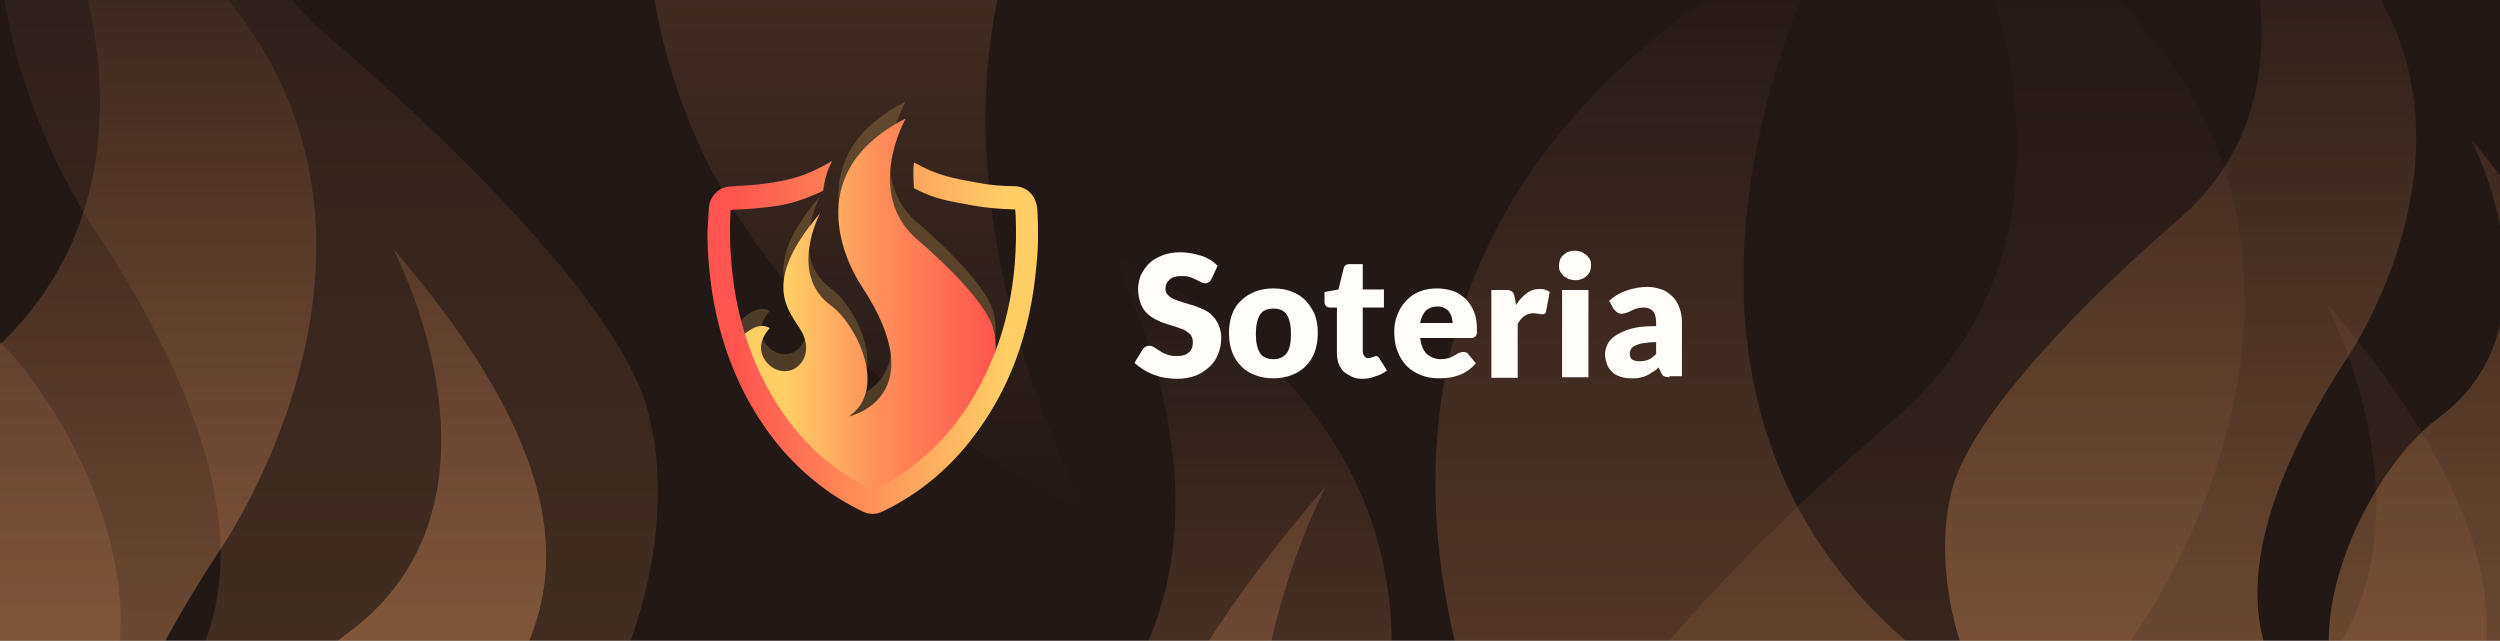
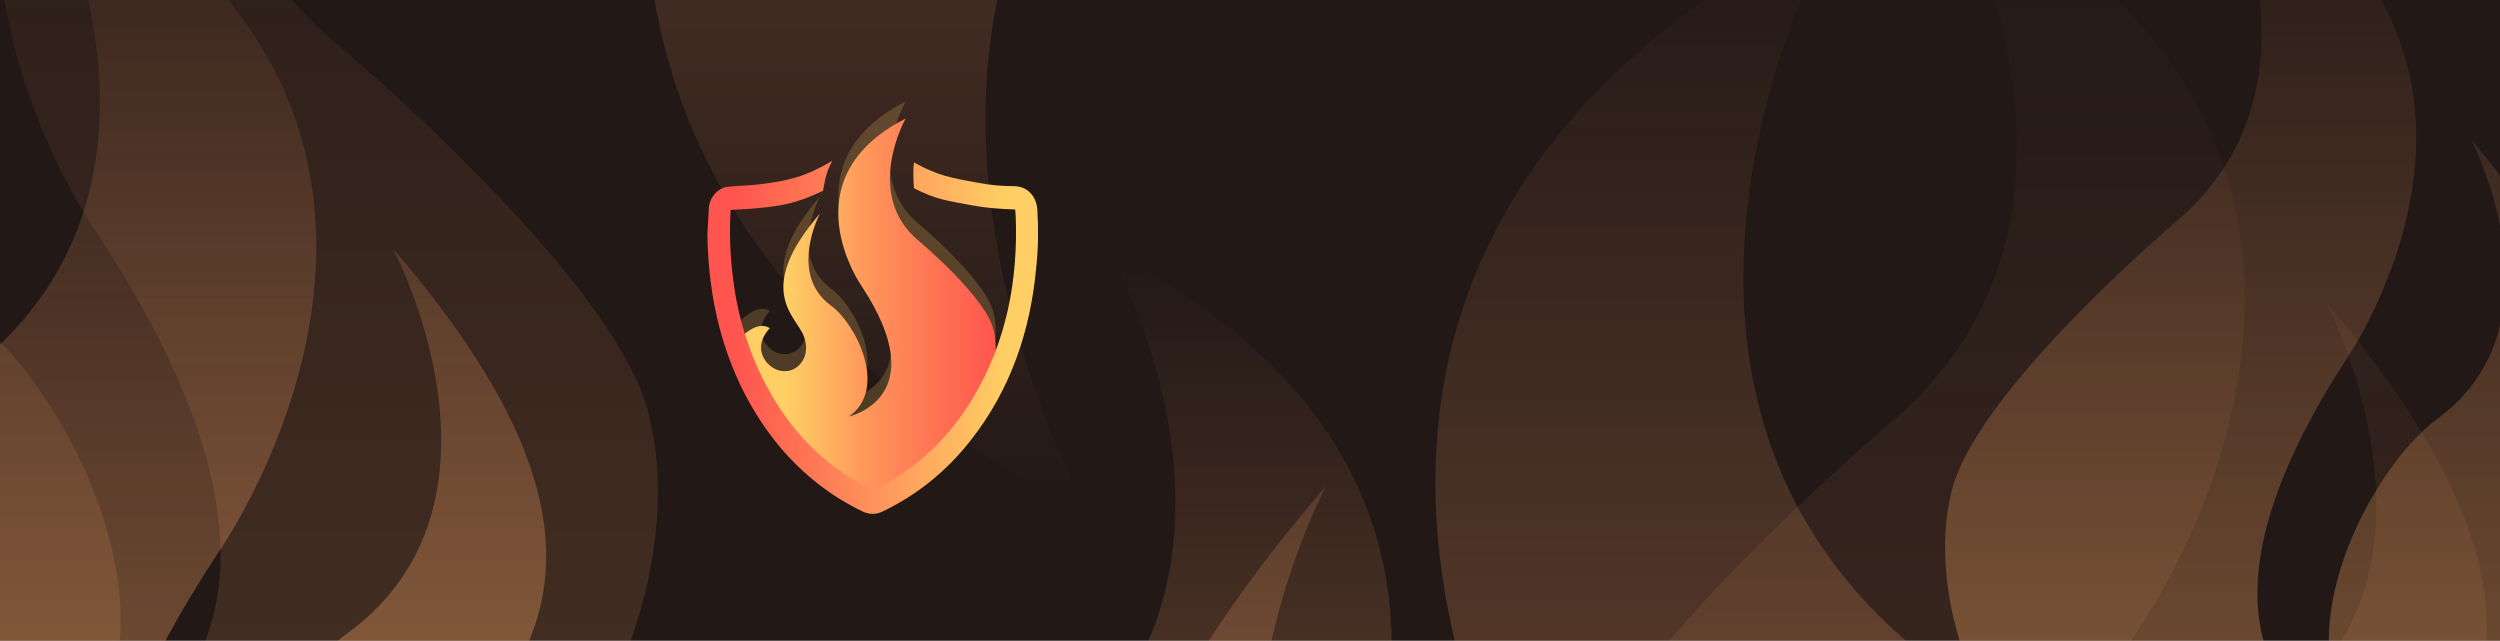
<svg xmlns="http://www.w3.org/2000/svg" xmlns:xlink="http://www.w3.org/1999/xlink" width="437" height="112" fill="none">
  <g clip-path="url(#J)">
    <path fill="#221816" d="M0 0h437v112H0z" />
    <path d="M-50.386 71.291s-7.184 6.796-6.428 15.48 9.453 16.991 18.907 15.858c9.075-.755 17.772-11.327 12.479-25.297-5.294-14.725-37.057-33.226 11.722-89.86 0 0-23.445 44.175 7.94 67.206 18.529 13.215 42.351 61.166 13.235 81.177 0 0 63.148-13.592 9.453-95.146 0 0-55.207-78.156 32.141-122.709 0 0-31.007 54.747 8.697 88.728 0 0 51.805 43.042 55.964 67.206 0 0 18.907 65.319-88.861 120.066 0 0-103.609-54.747-98.693-113.647 0 .378 12.856-15.858 23.444-9.062z" fill="url(#A)" fill-opacity=".3" />
    <path d="M445.137 141.733s7.564 7.215 6.768 16.434-9.953 18.037-19.907 16.835c-9.555-.802-18.713-12.025-13.139-26.856 5.574-15.632 39.018-35.272-12.343-95.395 0 0 24.686 46.896-8.36 71.346-19.509 14.029-44.592 64.933-13.935 86.176 0 0-66.489-14.429-9.953-101.006 0 0 58.128-82.97-33.842-130.267 0 0 32.647 58.119-9.158 94.193 0 0-54.545 45.693-58.925 71.346 0 0-19.907 69.342 93.563 127.461 0 0 109.091-58.119 103.915-120.647 0 .401-13.536-16.835-24.684-9.62z" fill="url(#B)" fill-opacity=".3" />
    <path opacity=".7" d="M458.133 85.081s5.132 4.925 4.592 11.217-6.753 12.312-13.505 11.491c-6.483-.547-12.695-8.208-8.914-18.331 3.782-10.67 26.47-24.076-8.373-65.116 0 0 16.747 32.011-5.671 48.7-13.235 9.576-30.251 44.323-9.454 58.824 0 0-45.106-9.85-6.752-68.947 0 0 39.434-56.635-22.958-88.919 0 0 22.147 39.672-6.213 64.296 0 0-37.003 31.19-39.974 48.7 0 0-13.505 47.332 63.473 87.004 0 0 74.006-39.672 70.495-82.353 0 .274-9.183-11.491-16.746-6.566z" fill="url(#C)" />
    <path d="M105.386 127.291s7.185 6.796 6.428 15.48-9.453 16.991-18.906 15.858c-9.075-.755-17.773-11.327-12.479-25.297 5.294-14.725 37.057-33.225-11.723-89.86 0 0 23.445 44.175-7.94 67.206-18.529 13.215-42.351 61.166-13.235 81.177 0 0-63.148-13.592-9.453-95.146 0 0 55.207-78.156-32.141-122.709 0 0 31.007 54.747-8.697 88.728 0 0-51.805 43.042-55.964 67.206 0 0-18.907 65.319 88.862 120.066 0 0 103.609-54.747 98.693-113.647 0 .378-12.856-15.858-23.444-9.062z" fill="url(#D)" />
    <path d="M293.386 197.291s7.185 6.796 6.428 15.48-9.453 16.991-18.906 15.858c-9.076-.755-17.773-11.327-12.479-25.297 5.294-14.725 37.057-33.225-11.722-89.86 0 0 23.444 44.175-7.941 67.206-18.528 13.215-42.351 61.166-13.234 81.177 0 0-63.149-13.592-9.454-95.146 0 0 55.208-78.156-32.141-122.709 0 0 31.007 54.747-8.697 88.728 0 0-51.805 43.042-55.964 67.206 0 0-18.907 65.319 88.861 120.066 0 0 103.609-54.747 98.693-113.647 0 .378-12.856-15.858-23.444-9.062z" fill="url(#E)" />
    <path d="M179.609 204.274s-10.225 9.677-9.149 22.042 13.455 24.193 26.909 22.58c12.917-1.075 25.296-16.129 17.761-36.021-7.535-20.967-52.742-47.31 16.684-127.953 0 0-33.368 62.901 11.302 95.696 26.371 18.817 60.277 87.095 18.836 115.588 0 0 89.878-19.354 13.455-135.48 0 0-78.576-111.287 45.746-174.726 0 0-44.131 77.955 12.379 126.341 0 0 73.732 61.288 79.653 95.696 0 0 26.909 93.008-126.475 170.963 0 0-147.465-77.955-140.469-161.823 0 .537 18.299-22.581 33.368-12.903z" fill="url(#F)" />
    <path d="M34.107-151.6s-11.29-10.712-10.101-24.398 14.855-26.779 29.711-24.994c14.261 1.19 27.928 17.853 19.609 39.87-8.319 23.208-58.232 52.367 18.421 141.628 0 0-36.842-69.623 12.477-105.923 29.117-20.828 66.552-96.402 20.798-127.941 0 0 99.233 21.422 14.855 149.958 0 0-86.755 123.181 50.508 193.4 0 0-48.725-86.286 13.667-139.843 0 0 81.407-67.838 87.944-105.923 0 0 29.71-102.948-139.64-189.234 0 0-162.814 86.286-155.09 179.118 0-.596 20.203 24.993 36.841 14.282z" fill="url(#G)" />
-     <g fill="#fffdfa">
+     <g fill="#fSPCOfa">
      <path d="M211.757 48.791c-.181.271-.271.451-.452.542s-.361.181-.632.181-.451-.09-.722-.181c-.271-.181-.542-.271-.903-.451s-.722-.361-1.083-.451c-.452-.181-.903-.181-1.444-.181-.903 0-1.625.181-2.077.632-.451.361-.722.903-.722 1.625a1.49 1.49 0 0 0 .451 1.083 3.25 3.25 0 0 0 1.084.722l1.534.542 1.806.542c.632.181 1.173.451 1.805.722s1.084.632 1.535 1.083.813.993 1.084 1.625a5.57 5.57 0 0 1 .451 2.257 7.36 7.36 0 0 1-.542 2.799c-.361.903-.812 1.625-1.535 2.257s-1.444 1.174-2.437 1.535-2.076.542-3.25.542c-.632 0-1.354-.09-2.077-.181s-1.354-.361-1.986-.542c-.632-.271-1.263-.542-1.805-.903s-1.083-.722-1.535-1.174l1.445-2.347a1.09 1.09 0 0 1 .451-.451c.181-.09.451-.181.632-.181a1.74 1.74 0 0 1 .903.271l.993.632c.361.271.812.451 1.264.632s1.083.271 1.715.271c.903 0 1.625-.181 2.076-.632.542-.361.723-.993.723-1.896 0-.542-.181-.903-.452-1.264-.271-.271-.632-.541-1.083-.812l-1.535-.542-1.715-.542c-.632-.181-1.174-.451-1.715-.722s-1.084-.632-1.535-1.083-.813-.993-1.084-1.715-.451-1.535-.451-2.528c0-.812.181-1.625.451-2.347.362-.722.813-1.444 1.445-2.076s1.444-1.083 2.347-1.444 1.986-.542 3.16-.542c.632 0 1.264.09 1.896.181s1.173.271 1.805.451 1.084.452 1.535.722.903.632 1.264.993l-1.083 2.347zm10.833 1.625c1.174 0 2.257.181 3.16.542.993.361 1.805.903 2.437 1.535.723.722 1.174 1.535 1.625 2.438.361.993.542 2.076.542 3.25 0 1.264-.181 2.347-.542 3.34s-.902 1.806-1.625 2.528-1.535 1.174-2.437 1.535a8.93 8.93 0 0 1-3.16.542c-1.174 0-2.257-.18-3.16-.542-.993-.361-1.805-.903-2.437-1.535a6.77 6.77 0 0 1-1.625-2.528c-.361-.993-.542-2.076-.542-3.34 0-1.174.181-2.257.542-3.25s.903-1.806 1.625-2.438c.722-.722 1.534-1.174 2.437-1.535s1.986-.542 3.16-.542zm0 12.368c1.083 0 1.806-.361 2.347-1.083s.723-1.896.723-3.34c0-1.535-.271-2.618-.723-3.34s-1.264-1.083-2.347-1.083-1.896.361-2.347 1.083-.722 1.896-.722 3.34c0 1.535.27 2.618.722 3.34s1.264 1.083 2.347 1.083zm15.618 3.432c-.722 0-1.354-.09-1.895-.361s-.994-.542-1.445-.903c-.361-.361-.632-.812-.903-1.444-.18-.542-.271-1.174-.271-1.806v-7.944h-1.263c-.271 0-.452-.09-.632-.271a.82.82 0 0 1-.271-.632v-1.806l2.437-.451.903-3.701c.09-.451.452-.722.993-.722h2.347v4.424h3.702v3.16h-3.702v7.583a1.53 1.53 0 0 0 .271.903c.181.271.452.361.722.361.181 0 .271 0 .452-.09.09 0 .18-.09.271-.09s.18-.09.27-.09.181-.09.271-.09c.181 0 .271 0 .362.09l.27.271 1.354 2.167c-.632.451-1.263.813-1.986.993a5.91 5.91 0 0 1-2.257.451zm13-15.8c.994 0 1.896.181 2.799.451.812.271 1.535.813 2.167 1.354.632.632 1.083 1.354 1.444 2.167s.542 1.896.542 2.979v.813c0 .181-.09.361-.181.542-.09.09-.18.181-.361.271-.09.09-.271.09-.541.09h-8.848c.181 1.264.542 2.167 1.174 2.799.632.542 1.444.903 2.437.903a5.44 5.44 0 0 0 1.355-.181c.362-.091.722-.271.992-.451s.542-.271.813-.451c.271-.09.542-.181.813-.181.361 0 .632.09.812.361l1.354 1.625c-.451.542-.993.993-1.535 1.354s-1.083.632-1.715.813c-.541.181-1.173.361-1.715.361-.542.09-1.083.09-1.625.09-1.083 0-2.076-.18-2.979-.542s-1.806-.903-2.438-1.535a6.77 6.77 0 0 1-1.625-2.528c-.451-.993-.632-2.257-.632-3.611 0-.993.181-1.986.542-2.889s.813-1.715 1.535-2.438c.632-.722 1.444-1.264 2.347-1.625s1.896-.542 3.069-.542zm.091 3.16c-.903 0-1.535.271-2.077.722-.451.542-.812 1.174-.993 2.167h5.688c0-.361-.091-.722-.181-1.083s-.271-.632-.451-.903-.452-.452-.813-.632c-.271-.181-.632-.271-1.173-.271zm9.389 12.368V50.687h2.708c.18 0 .451 0 .541.09s.271.09.362.181.18.181.27.361.091.271.181.542l.271 1.444c.541-.903 1.173-1.535 1.896-2.076s1.444-.722 2.257-.722c.722 0 1.263.18 1.715.542l-.632 3.34c0 .181-.09.361-.271.451-.09.09-.271.09-.451.09s-.361 0-.632-.09c-.271 0-.542-.09-.813-.09-1.173 0-2.167.632-2.798 1.896v9.389h-4.604v-.09zm17.423-19.499c0 .361-.09.722-.181.993-.18.361-.361.632-.632.813-.27.271-.541.451-.902.542-.361.181-.723.181-1.084.181s-.722-.09-1.083-.181c-.361-.181-.632-.361-.903-.542-.271-.271-.451-.542-.632-.812-.18-.361-.18-.632-.18-.993s.09-.722.18-1.083c.181-.361.361-.632.632-.812.271-.271.542-.451.903-.542.361-.181.632-.181 1.083-.181.361 0 .723.09 1.084.181a7.86 7.86 0 0 1 .902.542c.271.271.452.542.632.812.181.361.181.722.181 1.083zm-.452 4.243v15.257h-4.604V50.688h4.604zm14.175 15.257a2.79 2.79 0 0 1-.994-.18c-.18-.09-.361-.361-.541-.722l-.361-.813c-.361.361-.723.632-1.084.813-.361.271-.722.451-1.083.632s-.812.271-1.174.361c-.451.09-.902.09-1.444.09-.722 0-1.354-.09-1.896-.271s-1.083-.451-1.444-.812-.723-.812-.903-1.354-.361-1.174-.361-1.806c0-.542.18-1.083.451-1.715.271-.542.722-1.083 1.445-1.535s1.625-.903 2.708-1.174c1.173-.361 2.618-.451 4.333-.451v-.632c0-.903-.18-1.535-.541-1.986a2.18 2.18 0 0 0-1.535-.632c-.542 0-.993.09-1.354.181s-.632.271-.903.361c-.271.18-.542.271-.813.361s-.541.18-.902.18c-.271 0-.542-.09-.813-.271l-.541-.542-.813-1.445a8.91 8.91 0 0 1 3.069-1.806c1.083-.362 2.348-.632 3.612-.632.902 0 1.715.18 2.527.451.723.271 1.354.722 1.896 1.264s.903 1.174 1.174 1.896a6.89 6.89 0 0 1 .451 2.438v9.57h-2.166v.18zm-5.237-2.799c.632 0 1.084-.09 1.535-.271s.903-.542 1.354-.993v-2.076c-.903 0-1.625.09-2.257.181a4.54 4.54 0 0 0-1.444.451 1.67 1.67 0 0 0-.722.632c-.091.271-.181.451-.181.722 0 .542.181.903.451 1.083.362.18.723.271 1.264.271z" />
    </g>
    <path opacity=".2" d="M134.569 54.389s-1.715 1.625-1.535 3.701 2.257 4.062 4.514 3.792c2.167-.181 4.243-2.708 2.979-6.049-1.264-3.521-8.847-7.944 2.799-21.486 0 0-5.597 10.563 1.896 16.07 4.423 3.16 10.111 14.625 3.159 19.41 0 0 15.077-3.25 2.257-22.75 0 0-13.18-18.688 7.674-29.34 0 0-7.403 13.09 2.076 21.215 0 0 12.369 10.292 13.362 16.069 0 0 4.514 15.618-21.216 28.708 0 0-24.736-13.09-23.562-27.174 0 .09 3.069-3.792 5.597-2.167z" fill="#ffcf65" />
    <path d="M134.569 57.367s-1.715 1.625-1.535 3.701 2.257 4.063 4.514 3.792c2.167-.18 4.243-2.708 2.979-6.049-1.264-3.521-8.847-7.944 2.799-21.486 0 0-5.597 10.563 1.896 16.07 4.423 3.16 10.111 14.625 3.159 19.41 0 0 15.077-3.25 2.257-22.75 0 0-13.18-18.687 7.674-29.34 0 0-7.403 13.09 2.076 21.215 0 0 12.369 10.292 13.362 16.069 0 0 4.514 15.618-21.216 28.709 0 0-24.736-13.09-23.562-27.174 0 .09 3.069-3.792 5.597-2.167z" fill="url(#H)" />
    <path d="M181.333 36.695c-.18-2.437-1.715-4.062-3.972-4.153-2.167 0-4.424-.181-6.59-.632-4.605-.813-6.952-1.264-11.014-3.521-.181 1.354-.091 3.069 0 4.514 3.882 1.986 5.777 2.167 10.111 2.979 2.347.451 4.785.632 7.222.722h.361c0 .361.09.722.09 1.083.452 11.285-1.625 21.938-7.312 31.597-4.243 7.222-10.021 12.639-17.243 16.25-.271.09-.452.09-.722 0-8.035-3.972-14.084-10.111-18.417-18.326-2.799-5.326-4.604-11.014-5.507-16.972-.542-3.792-.813-7.493-.722-11.285 0-.722.09-1.535.09-2.257 1.083-.09 2.167-.09 3.25-.181 5.417-.451 7.944-.812 12.91-3.16.271-1.444.451-3.16 1.625-5.236-4.785 2.799-7.674 3.521-13.181 4.153-1.625.181-3.25.181-4.875.361-1.805.09-3.34 1.715-3.521 3.611l-.27 4.695c.09 5.507.722 10.923 2.076 16.16 2.076 7.945 5.597 15.077 10.833 21.306 4.063 4.695 8.757 8.396 14.264 11.014a3.82 3.82 0 0 0 3.431 0c6.048-2.889 11.194-7.042 15.437-12.458 6.952-8.847 10.473-19.139 11.466-30.424.361-3.25.361-6.59.18-9.84z" fill="url(#I)" />
  </g>
  <defs>
    <linearGradient id="A" x1="21.18" y1="194" x2="21.18" y2="-82" xlink:href="#K">
      <stop stop-color="#ff5e5e" />
      <stop offset=".177" stop-color="#ffae64" stop-opacity=".552" />
      <stop offset="1" stop-color="#ffa16c" stop-opacity="0" />
    </linearGradient>
    <linearGradient id="B" x1="369.784" y1="272" x2="369.784" y2="-21" xlink:href="#K">
      <stop stop-color="#ff5e5e" />
      <stop offset=".177" stop-color="#ffae64" stop-opacity=".552" />
      <stop offset="1" stop-color="#ffa16c" stop-opacity="0" />
    </linearGradient>
    <linearGradient id="C" x1="407.014" y1="174" x2="407.014" y2="-26" xlink:href="#K">
      <stop stop-color="#ff5e5e" />
      <stop offset=".177" stop-color="#ffae64" stop-opacity=".552" />
      <stop offset="1" stop-color="#ffa16c" stop-opacity="0" />
    </linearGradient>
    <linearGradient id="D" x1="33.82" y1="250" x2="33.82" y2="-26" xlink:href="#K">
      <stop stop-color="#ff5e5e" />
      <stop offset=".177" stop-color="#ffae64" stop-opacity=".552" />
      <stop offset="1" stop-color="#ffa16c" stop-opacity="0" />
    </linearGradient>
    <linearGradient id="E" x1="221.82" y1="320" x2="221.82" y2="44" xlink:href="#K">
      <stop stop-color="#ff5e5e" />
      <stop offset=".177" stop-color="#ffae64" stop-opacity=".552" />
      <stop offset="1" stop-color="#ffa16c" stop-opacity="0" />
    </linearGradient>
    <linearGradient id="F" x1="281.468" y1="379" x2="281.468" y2="-14" xlink:href="#K">
      <stop stop-color="#ff5e5e" />
      <stop offset=".177" stop-color="#ffae64" stop-opacity=".552" />
      <stop offset="1" stop-color="#ffa16c" stop-opacity="0" />
    </linearGradient>
    <linearGradient id="G" x1="146.568" y1="-345" x2="146.568" y2="90" xlink:href="#K">
      <stop stop-color="#ff5e5e" />
      <stop offset=".177" stop-color="#ffae64" stop-opacity=".552" />
      <stop offset="1" stop-color="#ffa16c" stop-opacity="0" />
    </linearGradient>
    <linearGradient id="H" x1="128.905" y1="53.807" x2="174.086" y2="53.807" xlink:href="#K">
      <stop offset=".188" stop-color="#ffcf65" />
      <stop offset=".531" stop-color="#ff915a" />
      <stop offset="1" stop-color="#ff554e" />
    </linearGradient>
    <linearGradient id="I" x1="123.636" y1="58.964" x2="181.446" y2="58.964" xlink:href="#K">
      <stop offset=".085" stop-color="#ff554e" />
      <stop offset=".907" stop-color="#ffcf65" />
    </linearGradient>
    <clipPath id="J">
      <path fill="#fff" d="M0 0h437v112H0z" />
    </clipPath>
    <linearGradient id="K" gradientUnits="userSpaceOnUse" />
  </defs>
</svg>
